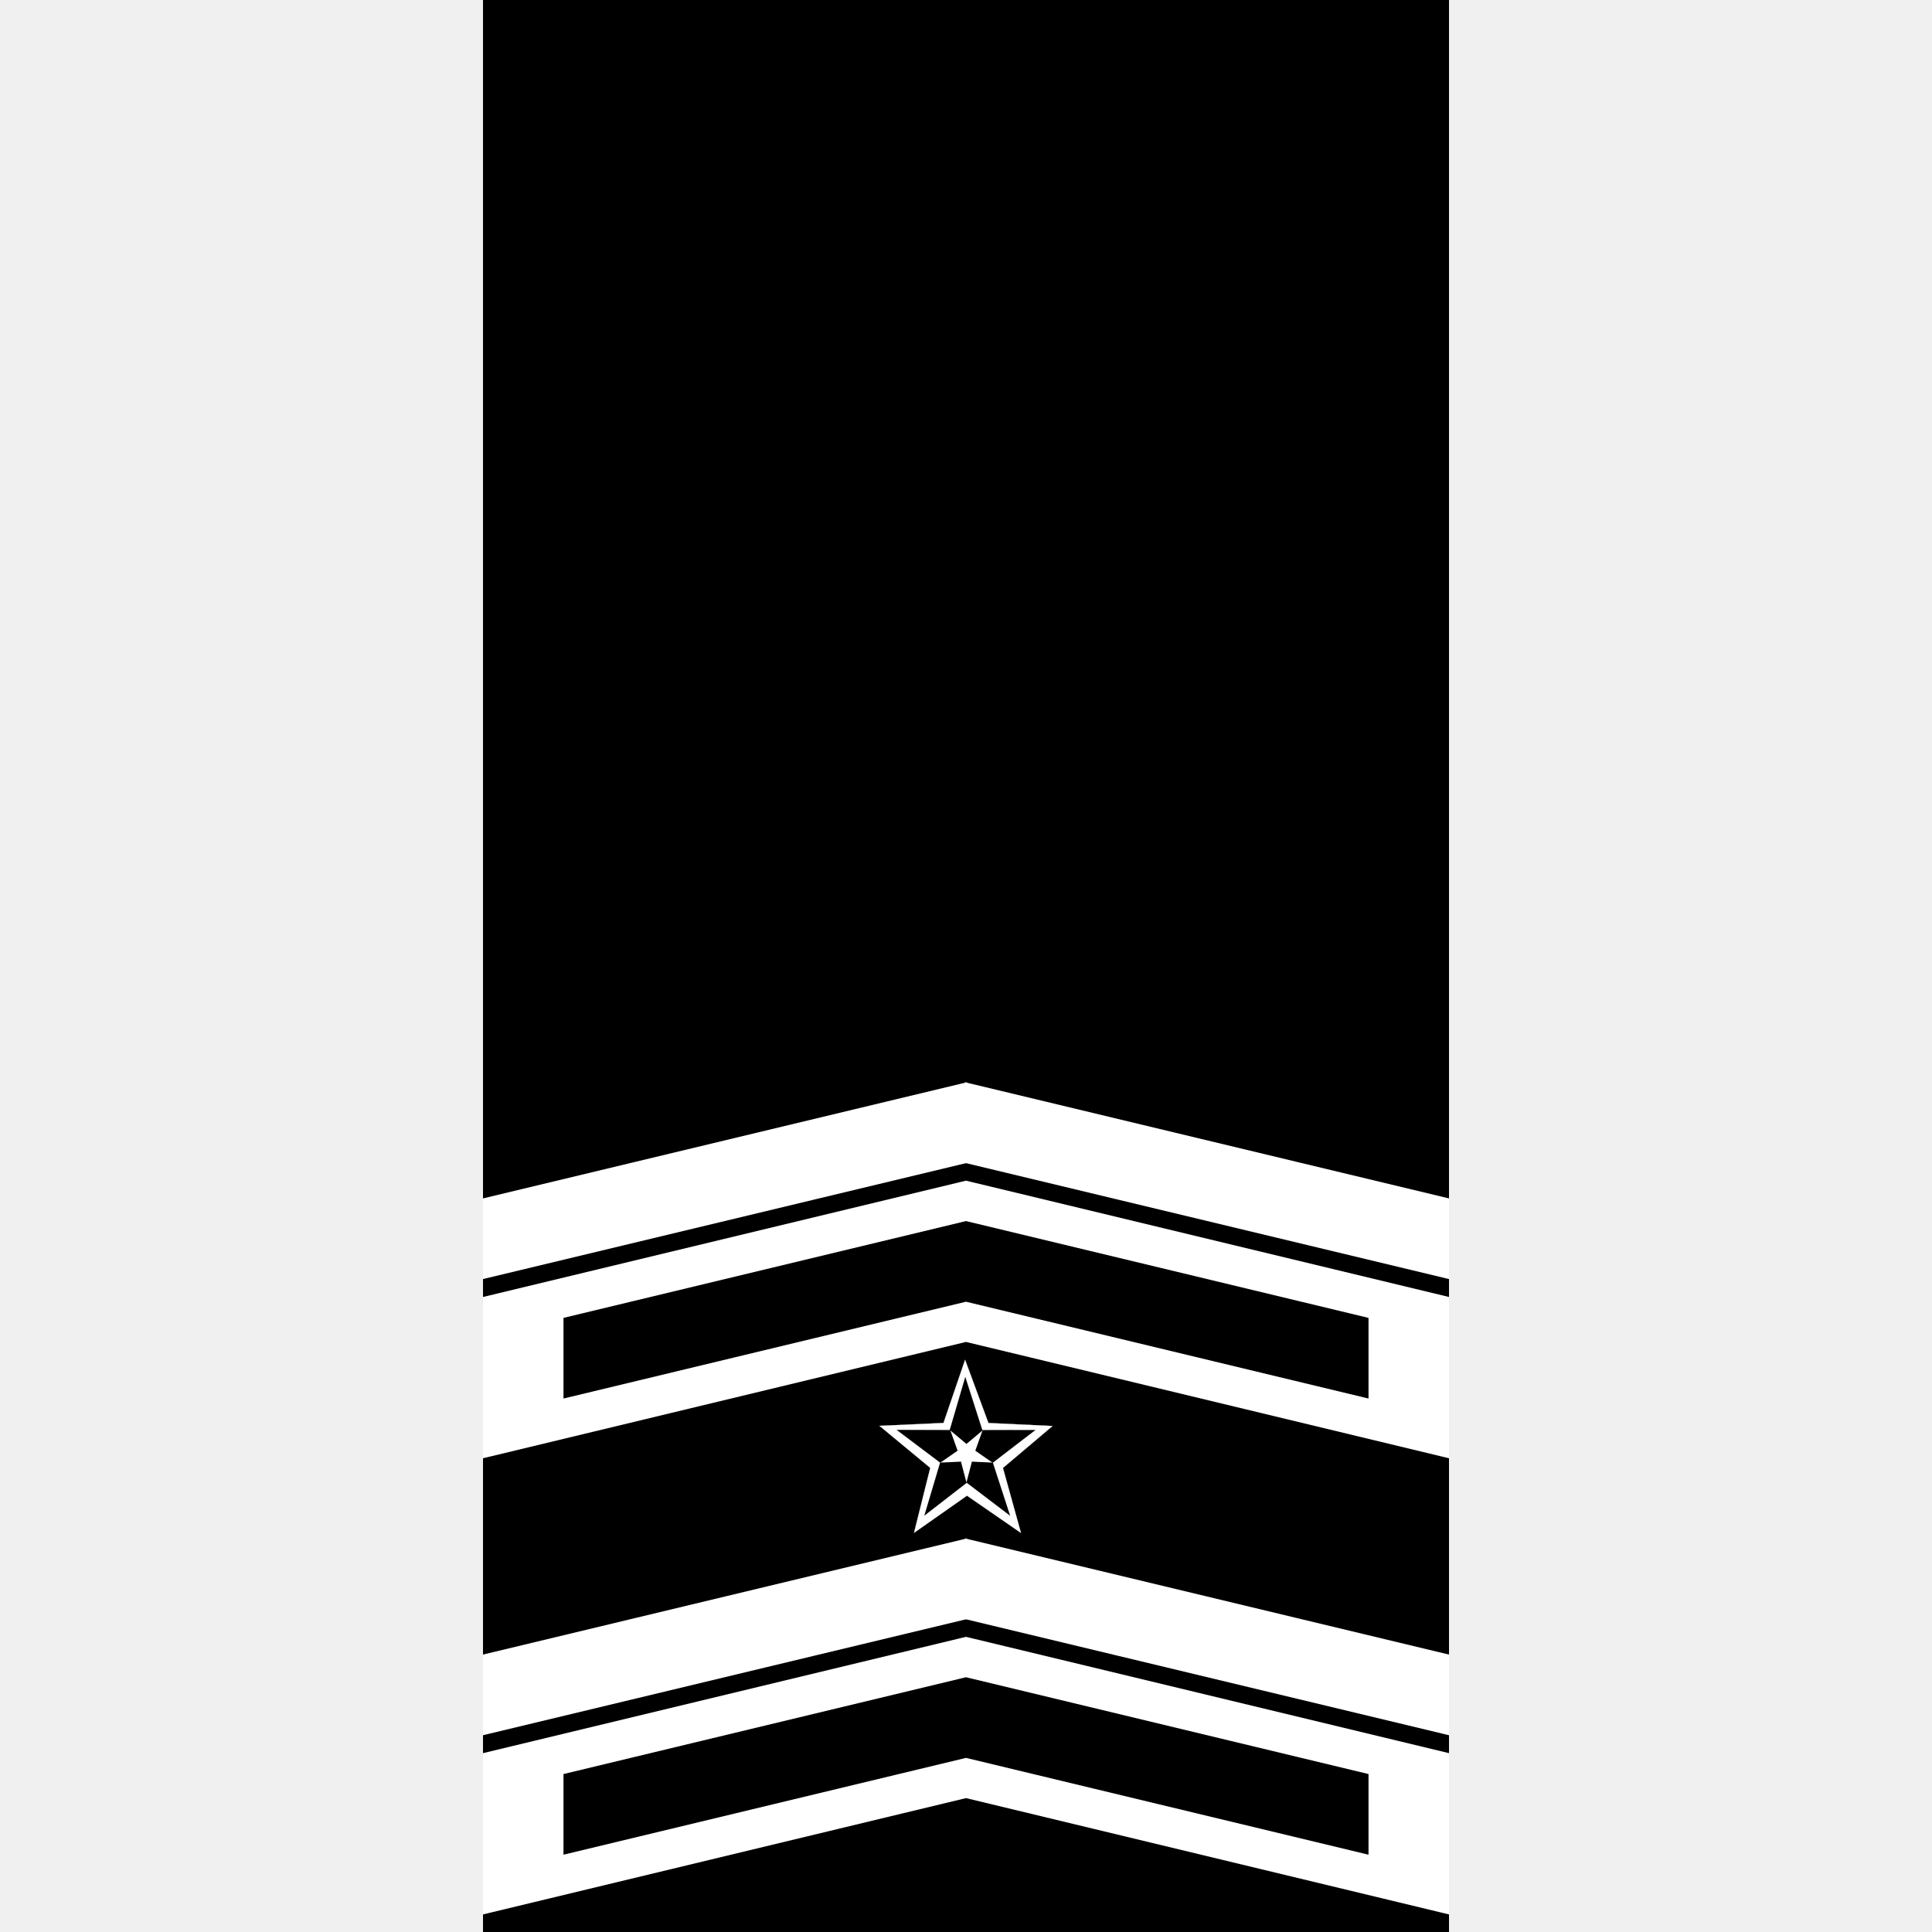
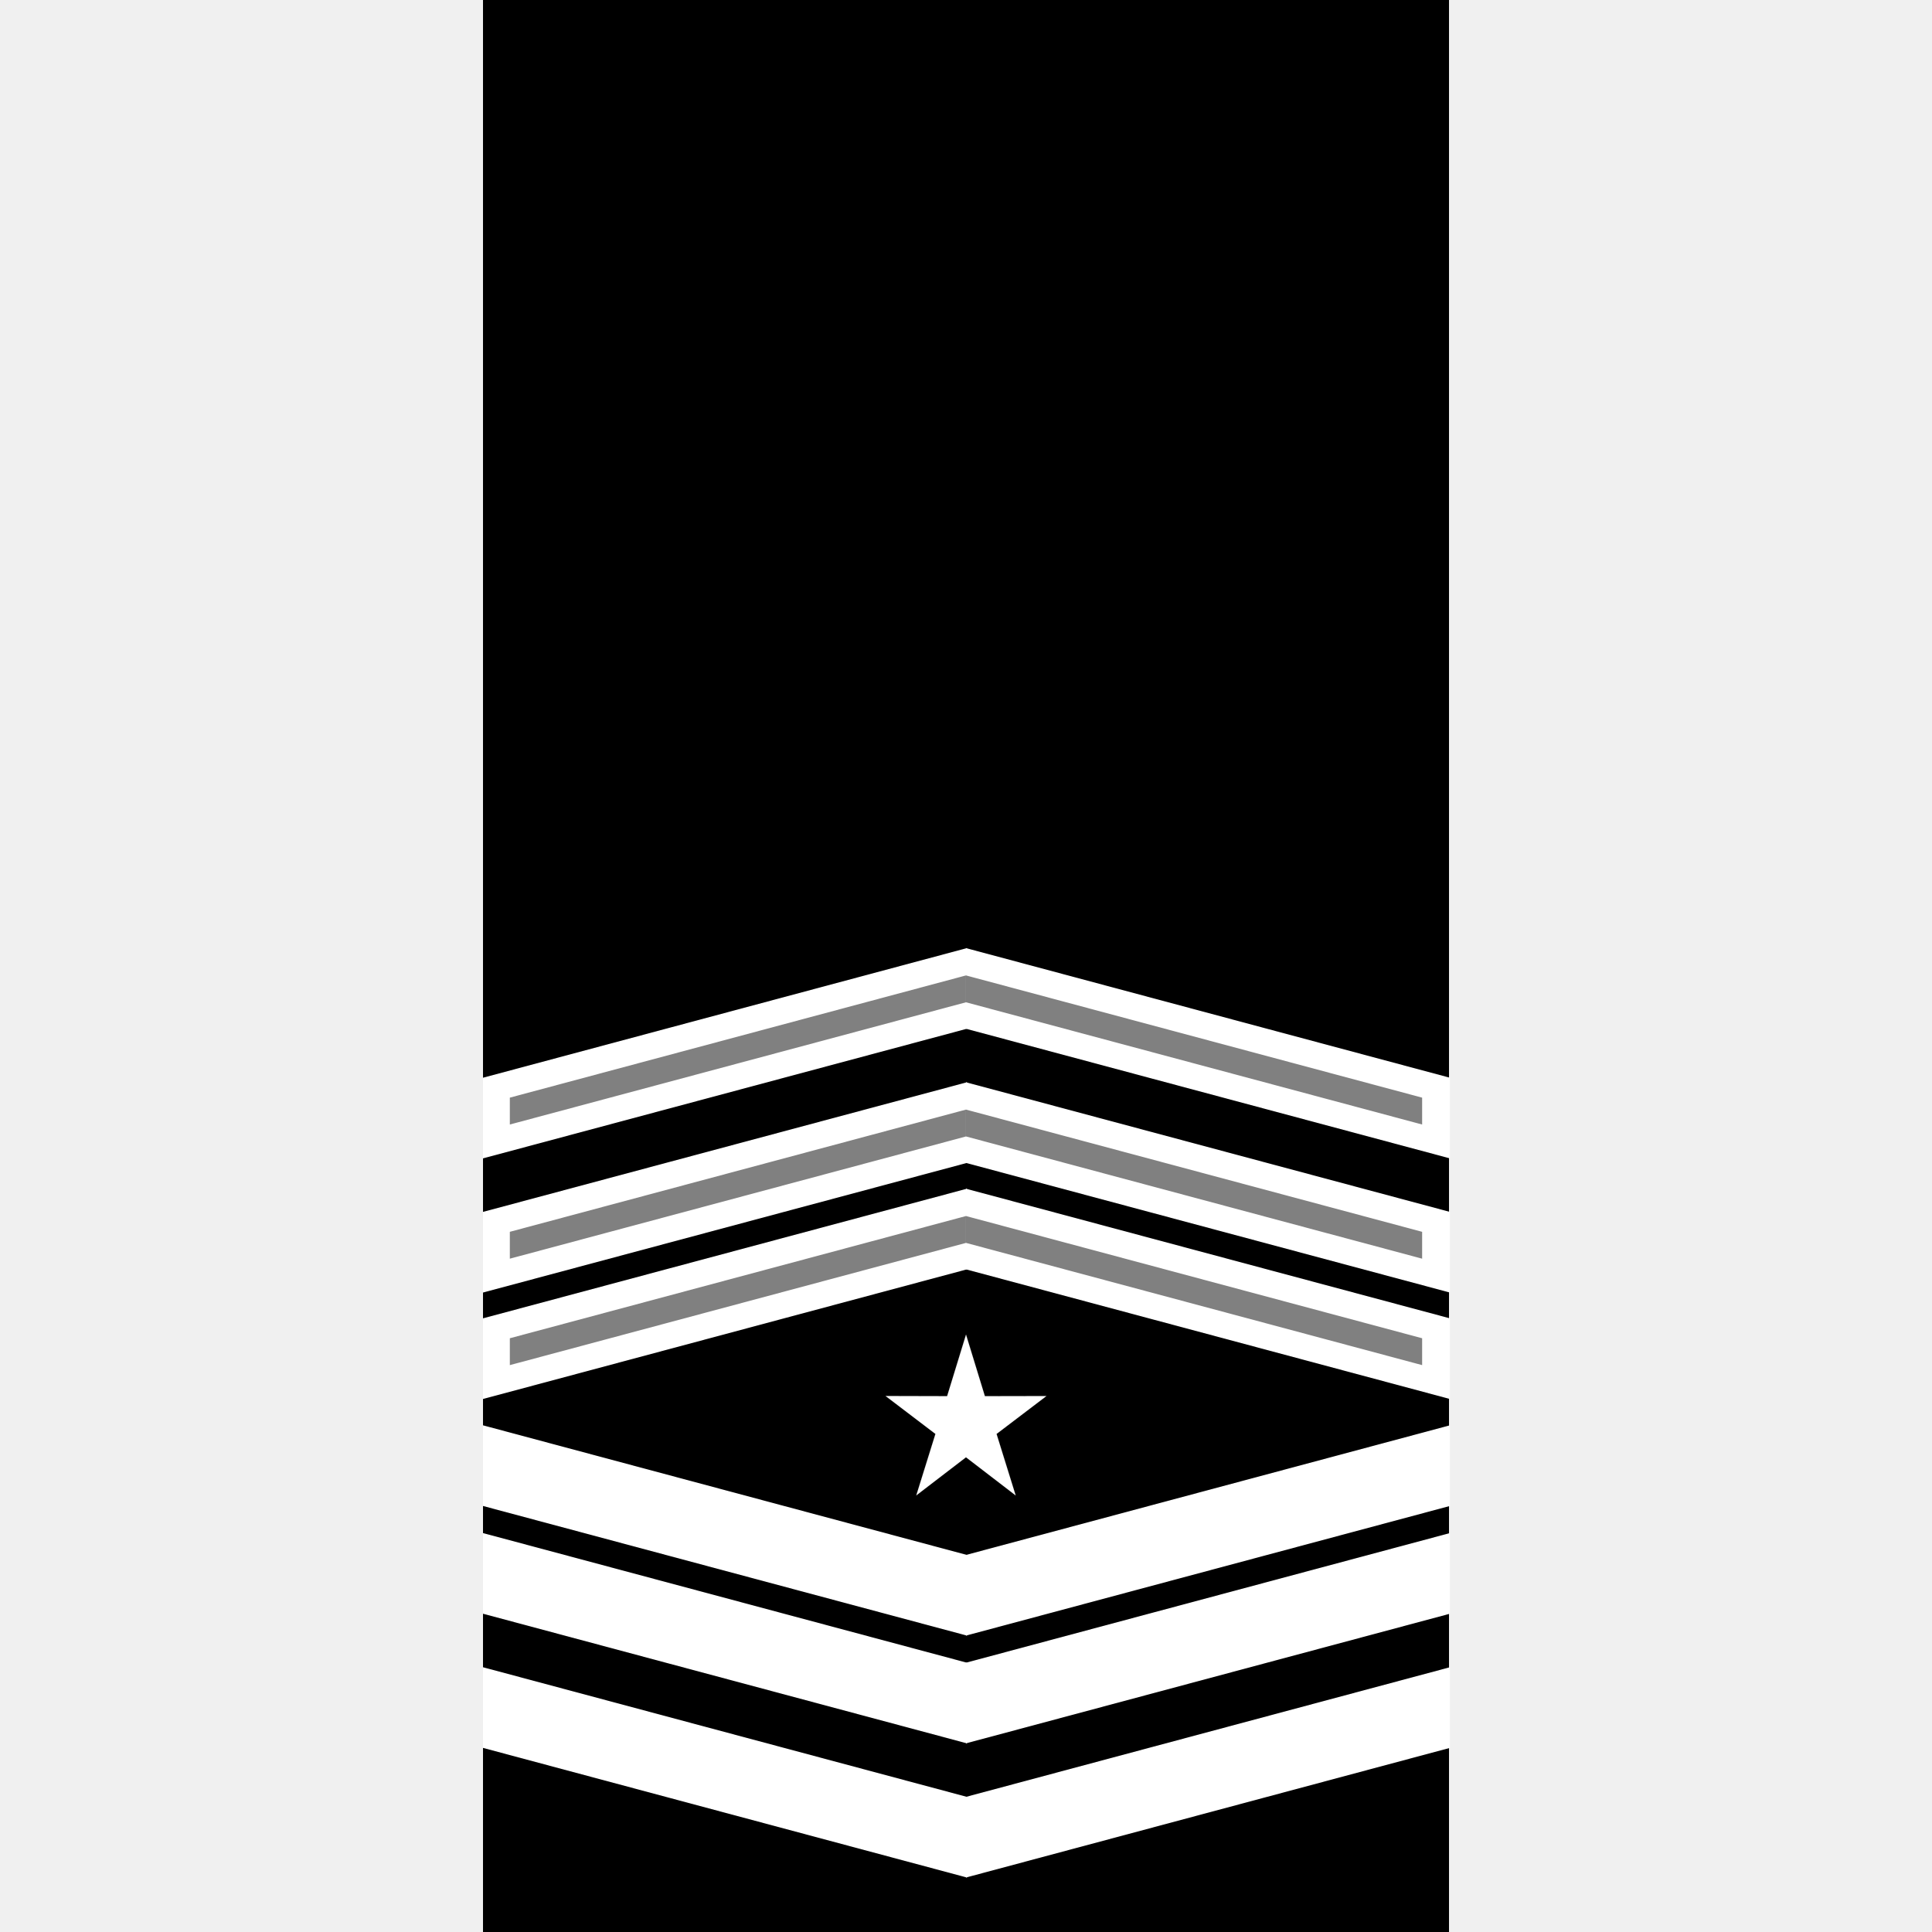
<svg xmlns="http://www.w3.org/2000/svg" width="1080" height="1080" viewBox="0 0 1080 1080" version="1.1" id="svg1" xml:space="preserve">
  <defs id="defs1" />
  <g id="layer1" style="display:inline">
    <rect style="display:inline;fill:#000000;stroke:#000000;stroke-width:1.211" id="rect4" width="538.789" height="1078.789" x="270.605" y="0.605" />
  </g>
  <g id="layer2">
-     <g id="g1" transform="matrix(1.000007,0,0,1,-0.00184354,452.5875)">
-       <g id="layer2-8" transform="rotate(180,539.9956,539.9166)">
-         <rect style="fill:#ffffff;stroke:#ffffff;stroke-width:0.92" id="rect1" width="276.795" height="89.232" x="278.174" y="397.687" transform="matrix(0.9722057,0.2341281,0,1,0,0)" />
-         <rect style="fill:#000000;stroke:#000000;stroke-width:0.593" id="rect1-9" width="230.815" height="44.485" x="324.279" y="420.171" transform="matrix(0.9722718,0.2338536,0,1,0,0)" />
-         <rect style="fill:#ffffff;stroke:#ffffff;stroke-width:0.92" id="rect1-8" width="276.795" height="89.232" x="-832.688" y="657.769" transform="matrix(-0.9722057,0.2341281,0,1,0,0)" />
-         <rect style="fill:#000000;stroke:#000000;stroke-width:0.593" id="rect1-9-9" width="230.815" height="44.485" x="-786.508" y="679.93" transform="matrix(-0.9722718,0.2338536,0,1,0,0)" />
+     <g id="g2-4-4" transform="matrix(1,0,0,-1,1.7111171e-5,1530.771)">
+       <g id="layer2-5-5-5" transform="rotate(180,539.9955,539.9141)">
+         <rect style="fill:#ffffff;stroke:#ffffff;stroke-width:0.652" id="rect1-51-5" width="279.383" height="44.429" x="279.319" y="409.195" transform="matrix(0.9659446,0.258749,0,1,0,0)" />
+         <rect style="fill:#ffffff;stroke:#ffffff;stroke-width:0.652" id="rect1-0-7-1" width="279.38" height="44.429" x="-838.222" y="698.358" transform="matrix(-0.9659446,0.258749,0,1,0,0)" />
      </g>
    </g>
-     <g id="g2" transform="matrix(1.001855,0,0,0.999998,-1.002236,375.001)">
-       <g id="layer2-0" transform="rotate(180,539.9955,539.9141)">
-         <rect style="fill:#ffffff;stroke:#ffffff;stroke-width:0.65" id="rect1-2" width="277.046" height="44.43" x="278.525" y="420.114" transform="matrix(0.9722883,0.233785,0,1,0,0)" />
-         <rect style="fill:#ffffff;stroke:#ffffff;stroke-width:0.65" id="rect1-0" width="277.046" height="44.43" x="-832.238" y="679.794" transform="matrix(-0.9722883,0.233785,0,1,0,0)" />
+     <g id="g2-4" transform="matrix(1,0,0,-1,1.7111171e-5,1455.771)">
+       <g id="layer2-5-5" transform="rotate(180,539.9955,539.9141)">
+         <rect style="fill:#ffffff;stroke:#ffffff;stroke-width:0.652" id="rect1-51" width="279.383" height="44.429" x="279.319" y="409.195" transform="matrix(0.9659446,0.258749,0,1,0,0)" />
+         <rect style="fill:#ffffff;stroke:#ffffff;stroke-width:0.652" id="rect1-0-7" width="279.38" height="44.429" x="-838.222" y="698.358" transform="matrix(-0.9659446,0.258749,0,1,0,0)" />
      </g>
    </g>
-     <g id="g3" transform="matrix(0.1437714,0,0,0.1437714,462.3655,730.8634)">
-       <g id="layer2-4">
-         <path style="fill:#ffffff;stroke:#ffffff" id="path7-4" d="M 462,612 179.196,439.313 -90.276,632.143 -13.432,309.817 -280.095,113.121 50.2,86.6 154.866,-227.794 282.156,78.14 613.506,80.53 361.88,296.129 Z" transform="matrix(0.7521324,0.02959069,-0.01635336,0.7904644,416.1898,379.2691)" />
-         <path style="fill:#000000;stroke:#000000" id="path7" d="M 462,612 178.511,420.522 -90.276,632.143 4.228,303.359 -280.095,113.121 61.8,101.4 154.866,-227.794 271.665,93.746 613.506,80.53 343.796,290.974 Z" transform="matrix(0.6017318,0.02366392,-0.01308325,0.6321408,441.0384,411.3633)" />
-         <path style="fill:#ffffff;stroke:#ffffff" id="path8" d="M 814,878 205.745,527.743 -270.786,1043.08 -125.634,356.36 -763.005,62.4 -65.04,-11.76 17.574,-708.774 303.787,-67.887 992.217,-204.706 471.142,265.544 Z" transform="matrix(-0.1127076,-0.0180583,0.01718276,-0.1184507,555.8451,597.0003)" />
+     <g id="g1" transform="matrix(1,0,0,-1,1.7111171e-5,1395.536)">
+       <g id="layer2-5" transform="rotate(180,539.9955,539.9141)">
+         <rect style="fill:#ffffff;stroke:#ffffff;stroke-width:0.652" id="rect1" width="279.383" height="44.429" x="279.319" y="409.195" transform="matrix(0.9659446,0.258749,0,1,0,0)" />
+         <rect style="fill:#ffffff;stroke:#ffffff;stroke-width:0.652" id="rect1-0" width="279.38" height="44.429" x="-838.222" y="698.358" transform="matrix(-0.9659446,0.258749,0,1,0,0)" />
      </g>
    </g>
-     <g id="g4" transform="matrix(1.000007,0,0,1,-0.00184354,197.5875)">
-       <g id="layer2-5" transform="rotate(180,539.9956,539.9166)">
-         <rect style="fill:#ffffff;stroke:#ffffff;stroke-width:0.92" id="rect1-03" width="276.795" height="89.232" x="278.174" y="397.687" transform="matrix(0.9722057,0.2341281,0,1,0,0)" />
-         <rect style="fill:#000000;stroke:#000000;stroke-width:0.593" id="rect1-9-0" width="230.815" height="44.485" x="324.279" y="420.171" transform="matrix(0.9722718,0.2338536,0,1,0,0)" />
-         <rect style="fill:#ffffff;stroke:#ffffff;stroke-width:0.92" id="rect1-8-9" width="276.795" height="89.232" x="-832.688" y="657.769" transform="matrix(-0.9722057,0.2341281,0,1,0,0)" />
-         <rect style="fill:#000000;stroke:#000000;stroke-width:0.593" id="rect1-9-9-6" width="230.815" height="44.485" x="-786.508" y="679.93" transform="matrix(-0.9722718,0.2338536,0,1,0,0)" />
+     <g id="g2" transform="matrix(0.1666667,0,0,0.1666667,450,701)">
+       <g id="layer2-2">
+         <path style="fill:#ffffff;stroke:#ffffff" id="path8" d="M 814,878 211.362,564.654 -270.786,1043.08 -159.002,373.108 -763.005,62.4 -91.28,-38.32 17.574,-708.774 320.939,-101.051 992.217,-204.706 507.982,271.608 Z" transform="matrix(0.3001539,0.04811045,-0.04575974,0.3155731,502.3446,493.3446)" />
      </g>
    </g>
-     <g id="g2-4" transform="matrix(1.001855,0,0,0.999998,-1.002236,120.0015)">
-       <g id="layer2-0-8" transform="rotate(180,539.9955,539.9141)">
-         <rect style="fill:#ffffff;stroke:#ffffff;stroke-width:0.65" id="rect1-2-0" width="277.046" height="44.43" x="278.525" y="420.114" transform="matrix(0.9722883,0.233785,0,1,0,0)" />
-         <rect style="fill:#ffffff;stroke:#ffffff;stroke-width:0.65" id="rect1-0-7" width="277.046" height="44.43" x="-832.238" y="679.794" transform="matrix(-0.9722883,0.233785,0,1,0,0)" />
+     <g id="g3" transform="translate(1.7111171e-5,183.27)">
+       <g id="layer2-3" transform="rotate(180,539.9955,539.9141)">
+         <rect style="fill:#ffffff;stroke:#ffffff;stroke-width:0.652" id="rect1-5" width="279.383" height="44.429" x="279.319" y="409.195" transform="matrix(0.9659446,0.258749,0,1,0,0)" />
+         <rect style="fill:#ffffff;stroke:#ffffff;stroke-width:0.652" id="rect1-0-9" width="279.38" height="44.429" x="-838.222" y="698.358" transform="matrix(-0.9659446,0.258749,0,1,0,0)" />
+         <rect style="fill:#808080;stroke:#808080;stroke-width:0.982" id="rect2" width="262.996" height="14.035" x="-822.544" y="-727.532" transform="matrix(-0.9659258,0.258819,0,-1,0,0)" />
+         <rect style="fill:#808080;stroke:#808080;stroke-width:0.982" id="rect2-2" width="262.996" height="14.035" x="295.553" y="-438.147" transform="matrix(0.9659258,0.258819,0,-1,0,0)" />
+       </g>
+     </g>
+     <g id="g3-3" transform="translate(1.7111171e-5,123.77)">
+       <g id="layer2-3-6" transform="rotate(180,539.9955,539.9141)">
+         <rect style="fill:#ffffff;stroke:#ffffff;stroke-width:0.652" id="rect1-5-1" width="279.383" height="44.429" x="279.319" y="409.195" transform="matrix(0.9659446,0.258749,0,1,0,0)" />
+         <rect style="fill:#ffffff;stroke:#ffffff;stroke-width:0.652" id="rect1-0-9-5" width="279.38" height="44.429" x="-838.222" y="698.358" transform="matrix(-0.9659446,0.258749,0,1,0,0)" />
+         <rect style="fill:#808080;stroke:#808080;stroke-width:0.982" id="rect2-4" width="262.996" height="14.035" x="-822.544" y="-727.532" transform="matrix(-0.9659258,0.258819,0,-1,0,0)" />
+         <rect style="fill:#808080;stroke:#808080;stroke-width:0.982" id="rect2-2-2" width="262.996" height="14.035" x="295.553" y="-438.147" transform="matrix(0.9659258,0.258819,0,-1,0,0)" />
+       </g>
+     </g>
+     <g id="g3-3-7" transform="translate(1.7111171e-5,48.77001)">
+       <g id="layer2-3-6-2" transform="rotate(180,539.9955,539.9141)">
+         <rect style="fill:#ffffff;stroke:#ffffff;stroke-width:0.652" id="rect1-5-1-6" width="279.383" height="44.429" x="279.319" y="409.195" transform="matrix(0.9659446,0.258749,0,1,0,0)" />
+         <rect style="fill:#ffffff;stroke:#ffffff;stroke-width:0.652" id="rect1-0-9-5-0" width="279.38" height="44.429" x="-838.222" y="698.358" transform="matrix(-0.9659446,0.258749,0,1,0,0)" />
+         <rect style="fill:#808080;stroke:#808080;stroke-width:0.982" id="rect2-4-1" width="262.996" height="14.035" x="-822.544" y="-727.532" transform="matrix(-0.9659258,0.258819,0,-1,0,0)" />
+         <rect style="fill:#808080;stroke:#808080;stroke-width:0.982" id="rect2-2-2-6" width="262.996" height="14.035" x="295.553" y="-438.147" transform="matrix(0.9659258,0.258819,0,-1,0,0)" />
      </g>
    </g>
  </g>
</svg>
